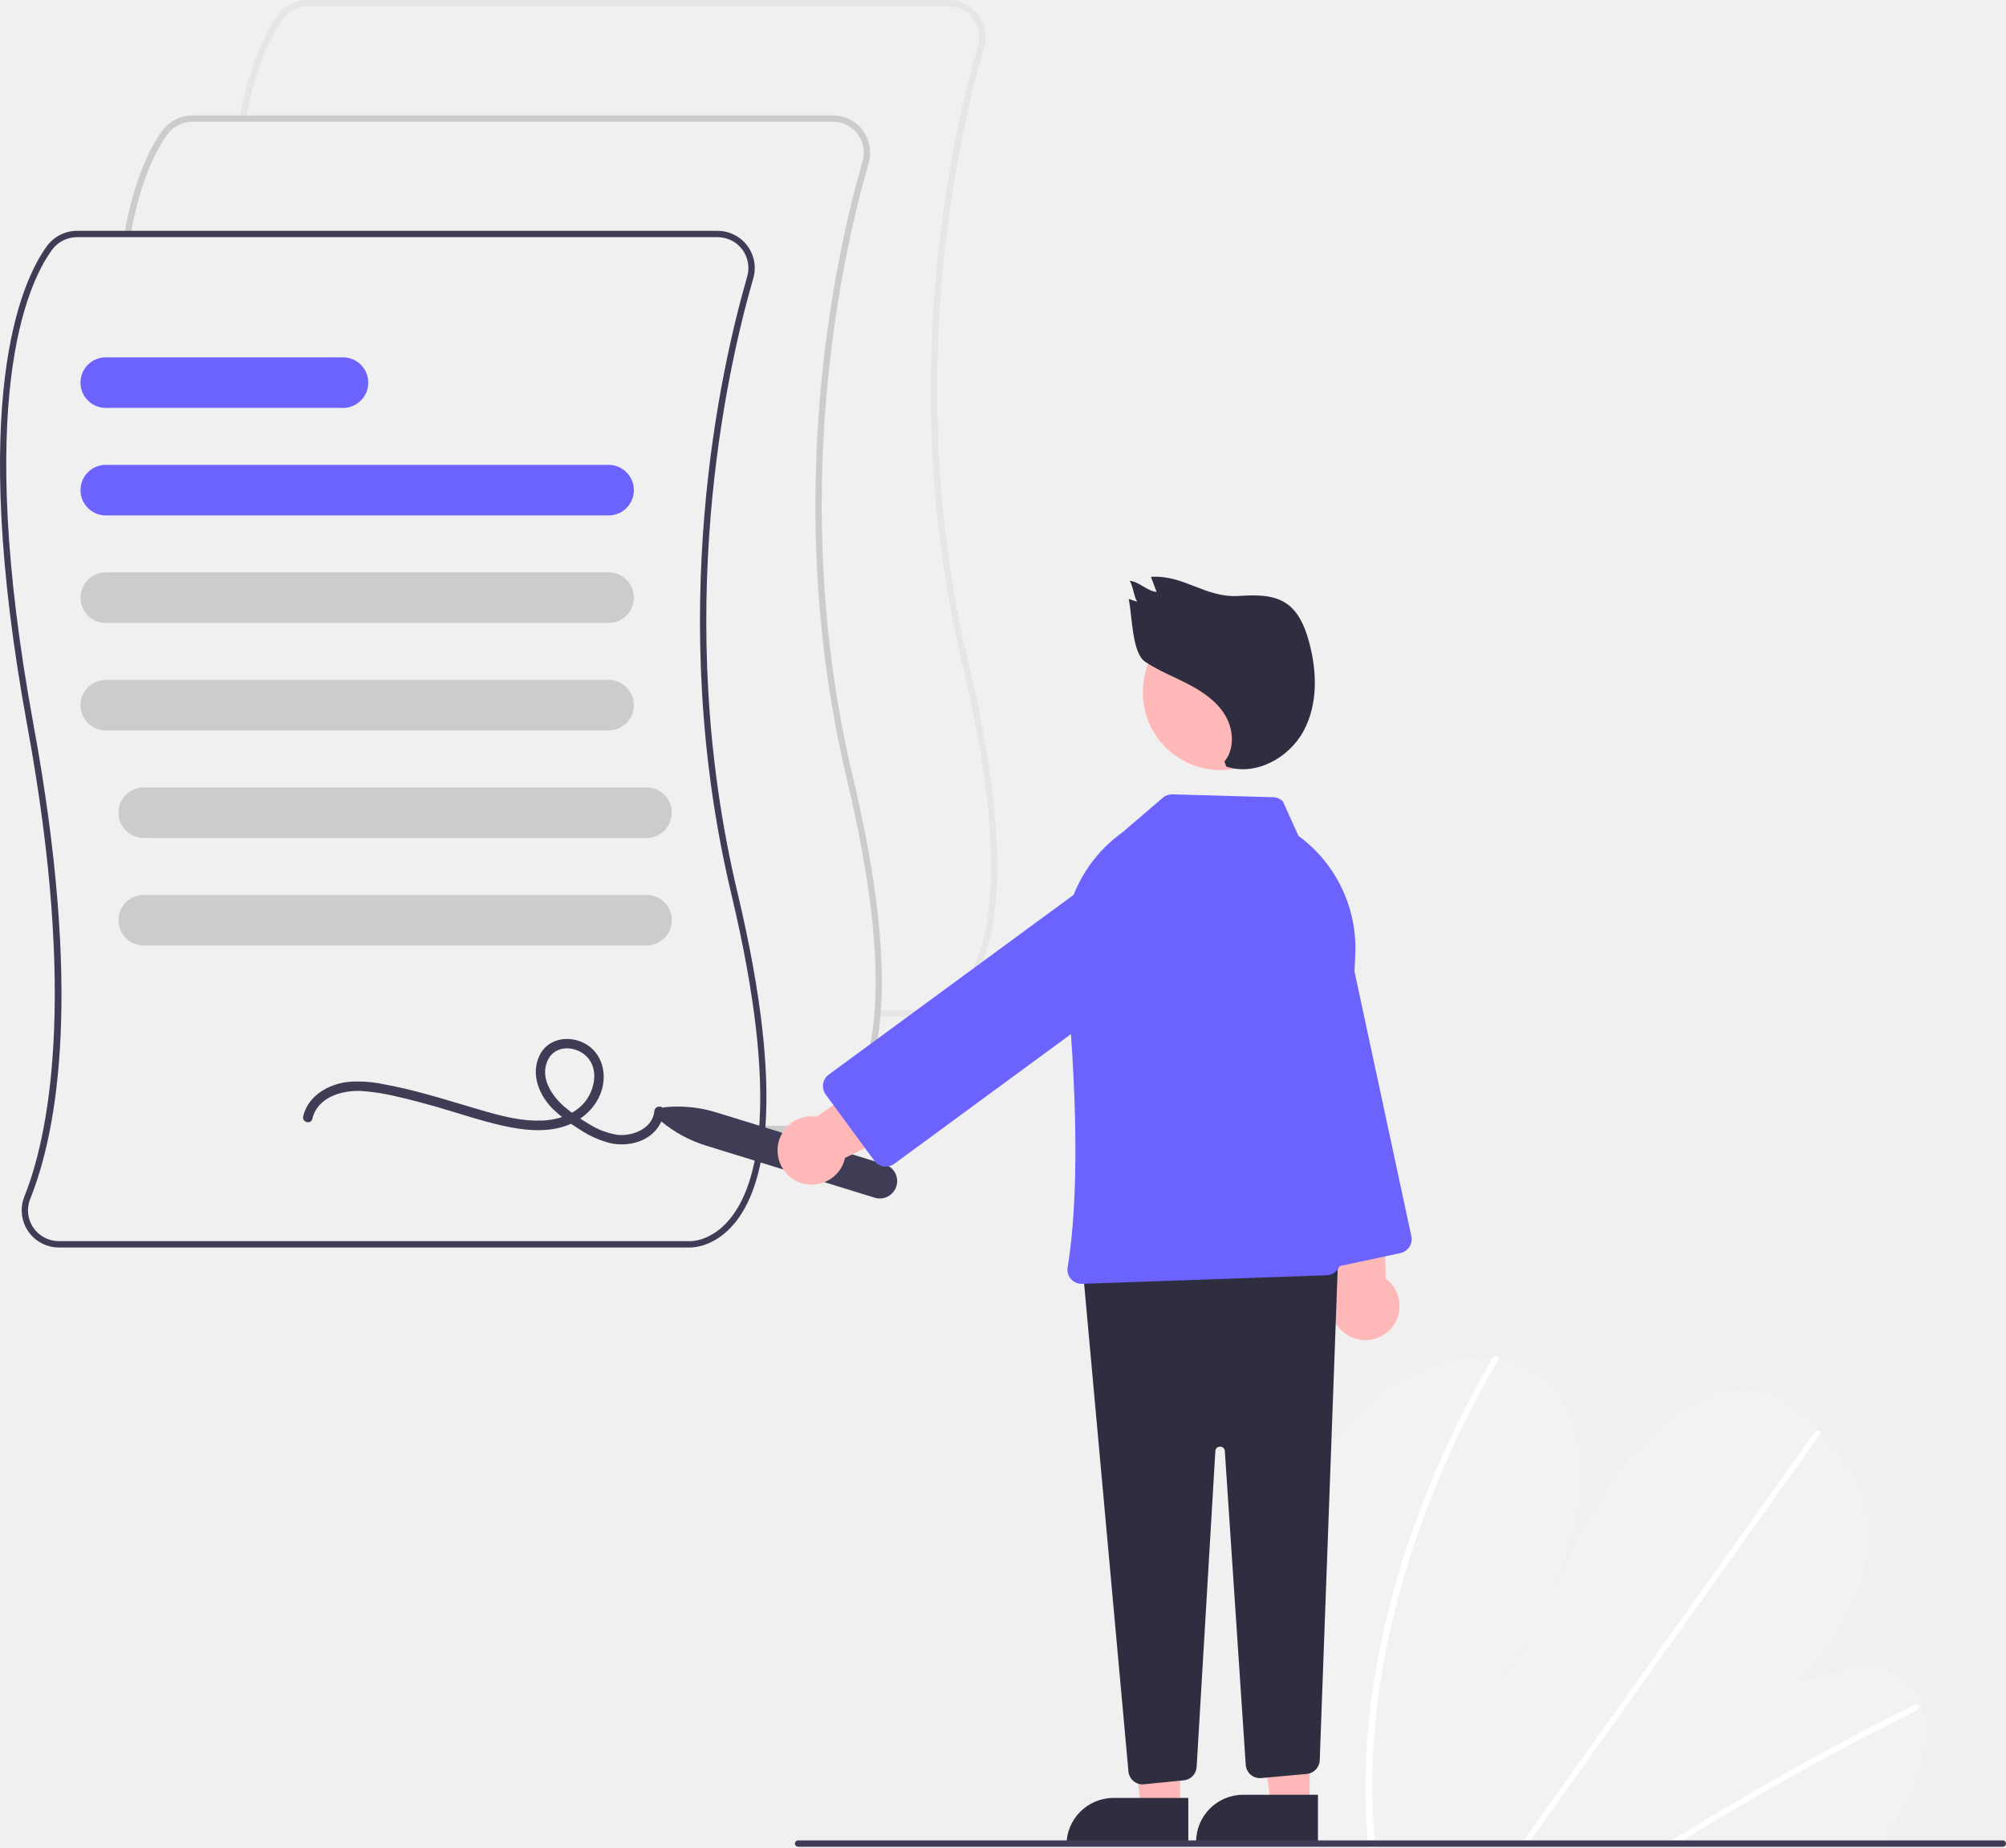
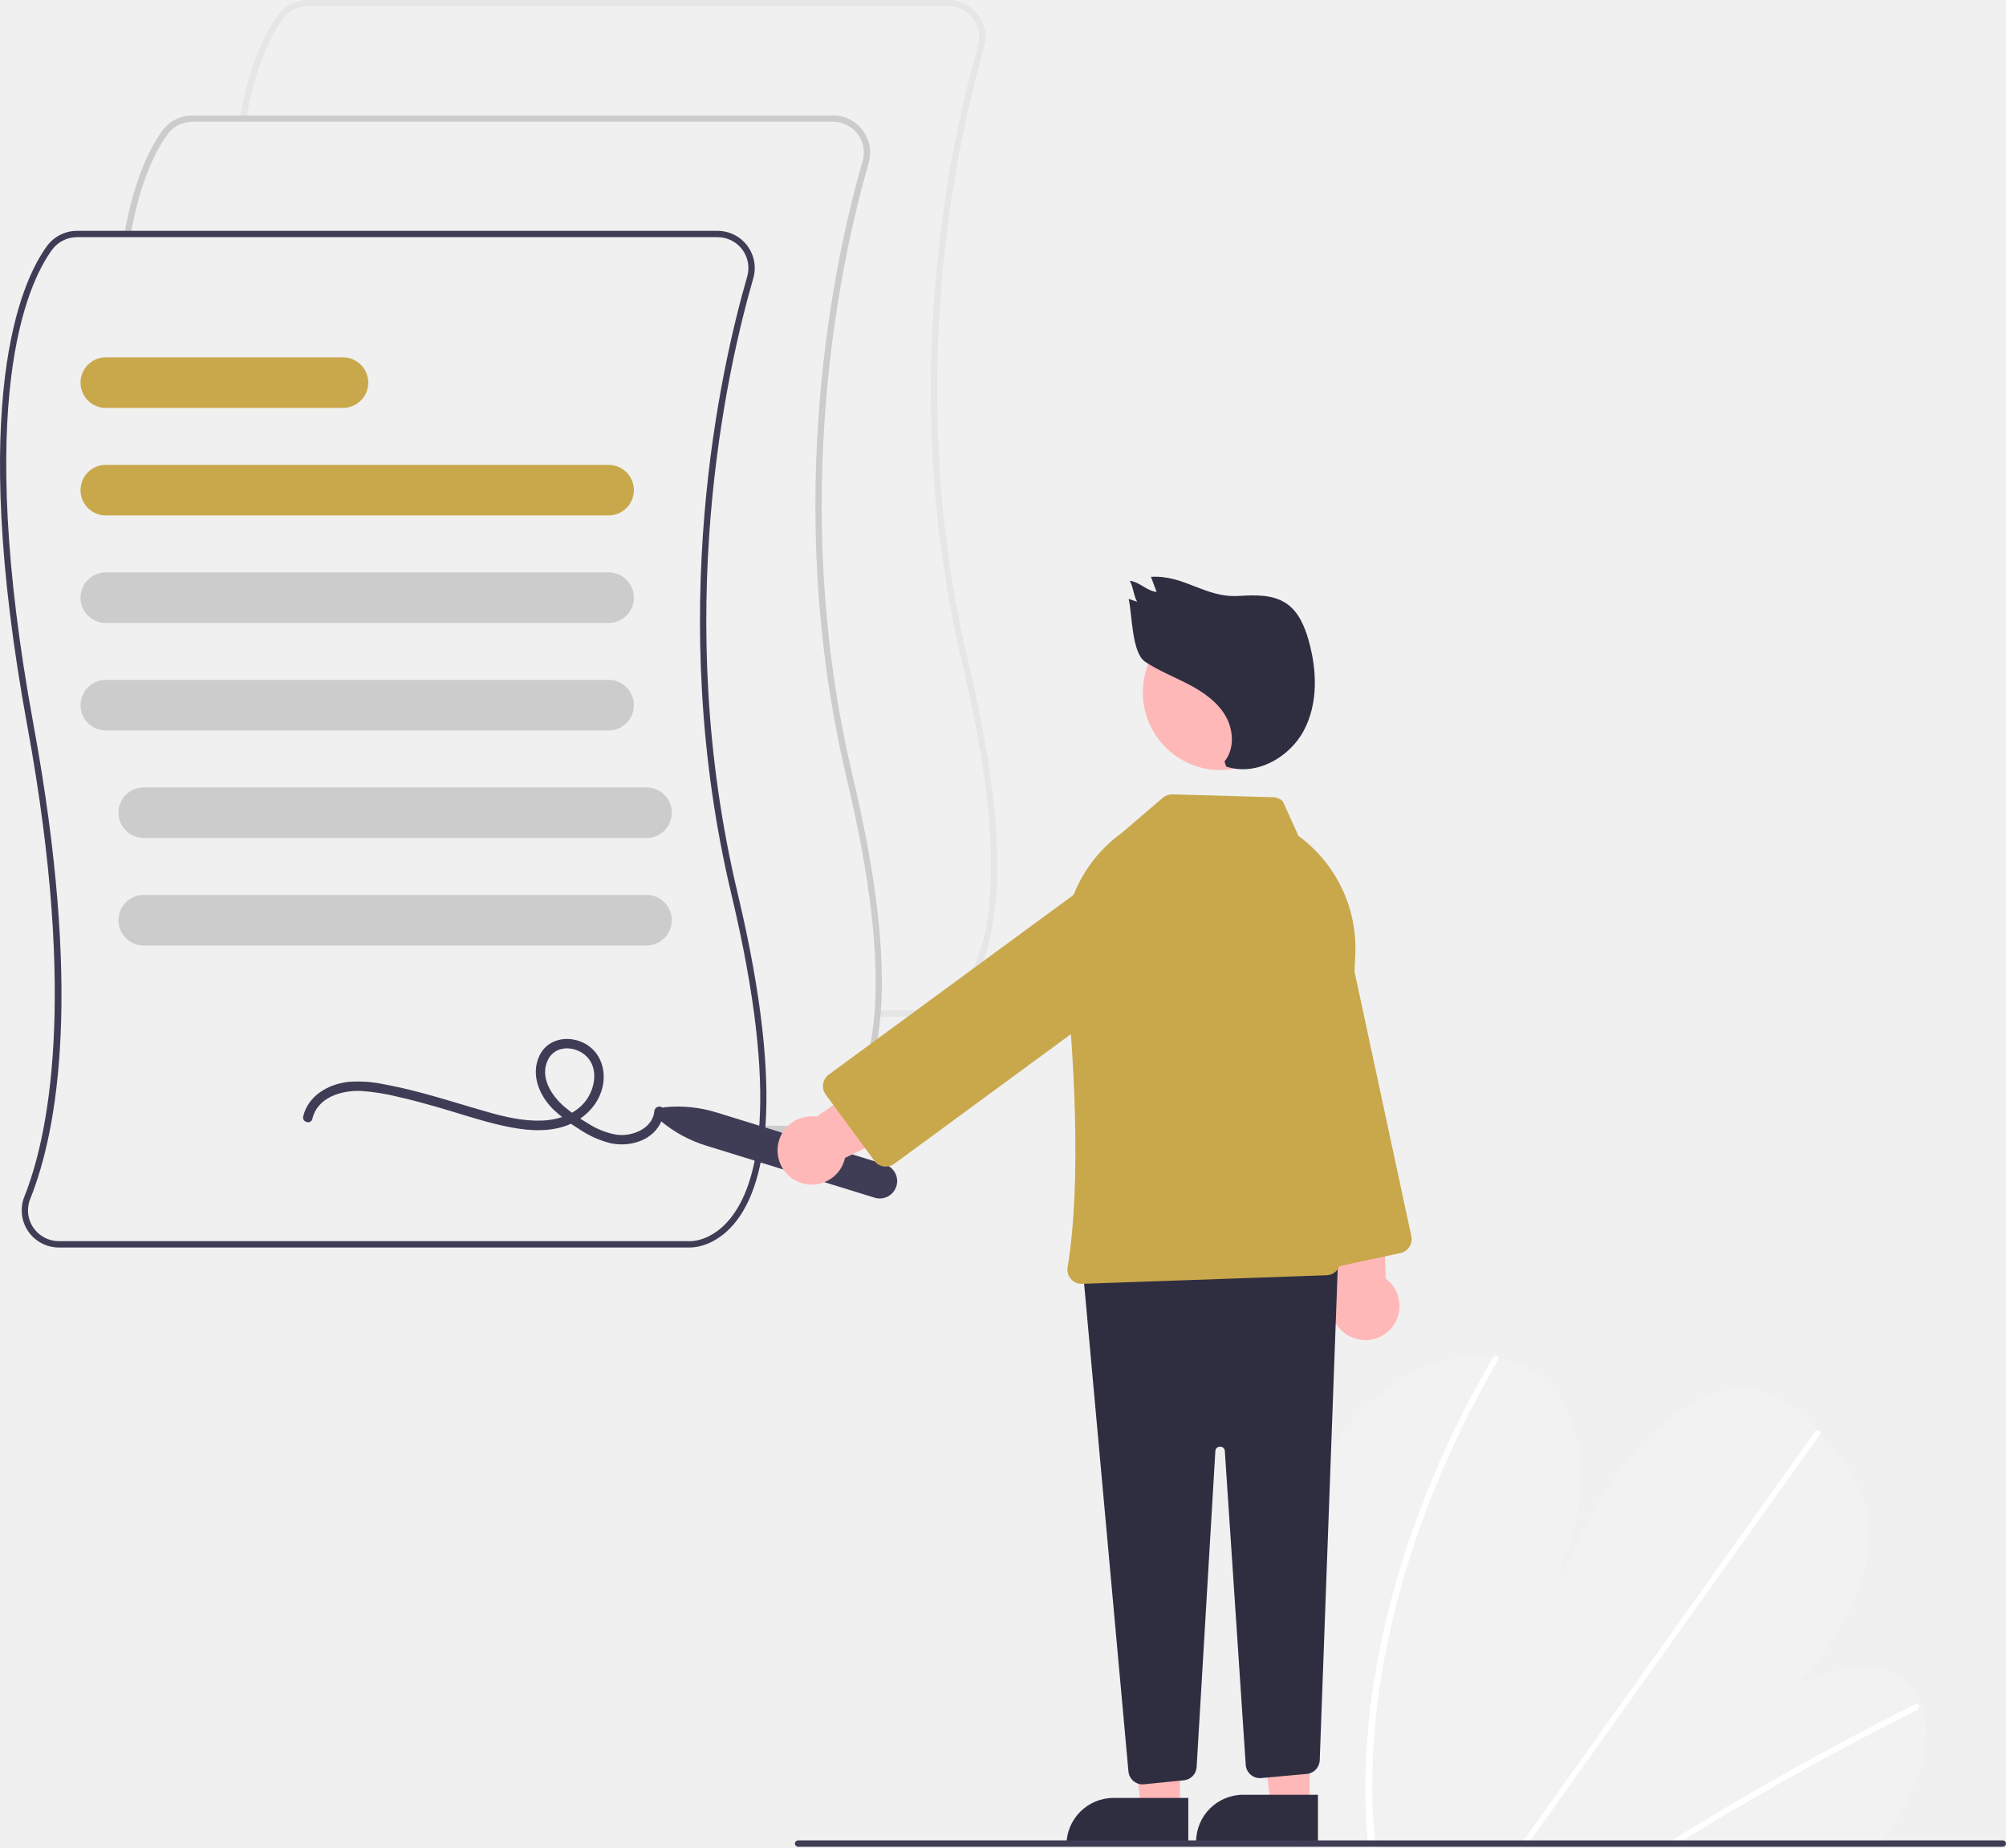
<svg xmlns="http://www.w3.org/2000/svg" id="faaae39e-6d1f-40c0-bc77-dd3f36c97390" data-name="Layer 1" width="634.387" height="584.35" viewBox="0 0 634.387 584.35">
  <path d="M574.1,479.328c-.113,0-.185-.003-.209-.004l-13.564.001v-2H573.94c.315.011,6.746.193,12.671-6.997,8.83-10.715,16.081-37.24.481-102.756-20.975-88.096-3.481-165.923,5.014-195.295a9.752,9.752,0,0,0-9.383-12.452H380.148a9.796,9.796,0,0,0-7.9,4.021c-3.599,4.95-8.537,14.46-11.627,31.655l-1.968-.354c3.157-17.569,8.256-27.358,11.978-32.478a11.801,11.801,0,0,1,9.517-4.845H582.723a11.753,11.753,0,0,1,11.304,15.007c-8.451,29.22-25.855,106.644-4.989,194.277,15.818,66.438,8.214,93.537-.951,104.572C582.043,478.959,575.382,479.328,574.1,479.328Z" transform="translate(-282.8063 -157.8251)" fill="#e6e6e6" />
  <path d="M537.6,515.828c-.113,0-.185-.003-.209-.004l-13.564.001v-2H537.44c.317.01,6.746.193,12.671-6.997,8.83-10.715,16.081-37.24.481-102.756-20.975-88.096-3.481-165.923,5.014-195.295a9.752,9.752,0,0,0-9.383-12.452H343.648a9.796,9.796,0,0,0-7.9,4.021c-3.599,4.95-8.537,14.46-11.627,31.655l-1.968-.354c3.157-17.569,8.256-27.358,11.978-32.478a11.801,11.801,0,0,1,9.517-4.845H546.223a11.753,11.753,0,0,1,11.304,15.007c-8.451,29.22-25.855,106.644-4.989,194.277,15.818,66.438,8.214,93.537-.951,104.572C545.543,515.459,538.882,515.828,537.6,515.828Z" transform="translate(-282.8063 -157.8251)" fill="#ccc" />
  <path d="M501.1,552.328c-.113,0-.185-.003-.209-.004l-199.453.001a11.75,11.75,0,0,1-10.928-16.102c7.237-18.081,16.981-61.459.932-148.839-18.951-103.18-1.985-140.47,6.189-151.713a11.801,11.801,0,0,1,9.518-4.845H509.723a11.753,11.753,0,0,1,11.304,15.007c-8.451,29.22-25.855,106.644-4.989,194.277,15.818,66.438,8.214,93.537-.951,104.572C509.043,551.959,502.382,552.328,501.1,552.328ZM307.148,232.825a9.796,9.796,0,0,0-7.9,4.021c-8.023,11.035-24.651,47.757-5.84,150.176,15.332,83.474,7.896,127.614-1.042,149.944a9.587,9.587,0,0,0,.977,9.064,9.763,9.763,0,0,0,8.095,4.294H500.94c.315.015,6.746.193,12.671-6.997,8.83-10.715,16.081-37.24.481-102.756-20.975-88.096-3.481-165.923,5.014-195.295a9.752,9.752,0,0,0-9.383-12.452Z" transform="translate(-282.8063 -157.8251)" fill="#3f3d56" />
-   <path d="M475.267,320.825h-159a8,8,0,1,1,0-16h159a8,8,0,0,1,0,16Z" transform="translate(-282.8063 -157.8251)" fill="#6c63ff" />
+   <path d="M475.267,320.825h-159a8,8,0,1,1,0-16h159a8,8,0,0,1,0,16Z" transform="translate(-282.8063 -157.8251)" fill="#C9A84C" />
  <path d="M475.267,354.825h-159a8,8,0,1,1,0-16h159a8,8,0,0,1,0,16Z" transform="translate(-282.8063 -157.8251)" fill="#ccc" />
  <path d="M475.267,388.825h-159a8,8,0,1,1,0-16h159a8,8,0,0,1,0,16Z" transform="translate(-282.8063 -157.8251)" fill="#ccc" />
  <path d="M487.267,422.825h-159a8,8,0,1,1,0-16h159a8,8,0,0,1,0,16Z" transform="translate(-282.8063 -157.8251)" fill="#ccc" />
  <path d="M487.267,456.825h-159a8,8,0,1,1,0-16h159a8,8,0,0,1,0,16Z" transform="translate(-282.8063 -157.8251)" fill="#ccc" />
-   <path d="M391.267,286.825h-75a8,8,0,1,1,0-16h75a8,8,0,0,1,0,16Z" transform="translate(-282.8063 -157.8251)" fill="#6c63ff" />
+   <path d="M391.267,286.825h-75a8,8,0,1,1,0-16h75a8,8,0,0,1,0,16Z" transform="translate(-282.8063 -157.8251)" fill="#C9A84C" />
  <path d="M381.583,511.647c1.614-6.835,9.198-9.075,15.398-8.825a65.728,65.728,0,0,1,11.611,1.837c3.984.891,7.929,1.947,11.855,3.066,7.198,2.053,14.323,4.536,21.64,6.141,6.091,1.336,12.711,2.12,18.786.275,5.839-1.773,10.793-6.126,12.382-12.145,1.497-5.672-.558-11.873-6.054-14.465-5.012-2.364-11.342-1.162-13.827,4.184-2.801,6.027-.002,12.599,4.432,16.96a49.668,49.668,0,0,0,8.238,6.257,30.676,30.676,0,0,0,9.864,4.418c5.785,1.236,12.676-.585,15.66-6.112a10.329,10.329,0,0,0,1.172-4.037c.177-1.922-2.825-1.91-3,0-.506,5.503-6.951,8.081-11.77,7.477a23.924,23.924,0,0,1-9.125-3.542,53.472,53.472,0,0,1-7.558-5.333c-4.088-3.538-7.92-9.359-5.174-14.879,2.236-4.495,8.063-4.45,11.608-1.551,4.293,3.511,3.527,9.883.696,14.052-3.135,4.616-8.817,6.551-14.174,6.76-5.821.227-11.593-1.109-17.157-2.689-6.913-1.963-13.756-4.16-20.702-6.008-3.943-1.049-7.917-1.996-11.931-2.733a39.377,39.377,0,0,0-11.57-.801c-6.26.723-12.65,4.367-14.191,10.894-.443,1.877,2.449,2.679,2.893.798Z" transform="translate(-282.8063 -157.8251)" fill="#3f3d56" />
  <path d="M688.083,681.265a458.031,458.031,0,0,0,4.318,58.855c.095.685.198,1.37.293,2.055l184.402-1.03c.541-.68,1.074-1.369,1.591-2.065,1.722-2.306,3.335-4.677,4.816-7.13,7.12-11.817,10.379-25.653,7.113-35.199l-.059-.148a16.75,16.75,0,0,0-3.269-5.681c-7.447-8.383-22.504-6.985-36.168-.219C863.375,677.288,873.134,660.36,873.876,645.25c.727-14.738-6.98-25.267-15.338-34.214-.274-.296-.548-.583-.823-.871-.133-.148-.274-.288-.407-.435-6.522-6.819-14.125-13.54-25.129-12.727-12.069.893-25.451,11.003-34.833,22.783-9.383,11.772-15.617,25.145-21.937,38.197-6.328,13.043-13.174,26.42-23.328,37.569,13.753-17.396,24.842-37.189,28.938-56.439s.491-37.738-11.766-46.804a28.669,28.669,0,0,0-12.558-5.067c-.529-.088-1.066-.159-1.612-.222-11.347-1.291-24.895,2.633-36.422,12.014C705.966,609.361,697.165,624.673,692.787,639.209,688.408,653.744,687.941,667.738,688.083,681.265Z" transform="translate(-282.8063 -157.8251)" fill="#f2f2f2" />
  <path d="M808.729,741.527l3.526-.02q1.679-1.05,3.375-2.075c.7-.442,1.407-.867,2.116-1.3q17.544-10.715,35.308-20.556,17.748-9.849,35.674-18.79a1.478,1.478,0,0,0,.85-1.69.426.426,0,0,0-.059-.124c-.167-.313-.539-.443-1.083-.176-1.466.735-2.94,1.47-4.406,2.222q-17.975,9.094-35.796,19.097-17.808,9.998-35.414,20.879c-.247.15-.494.308-.741.458C810.96,740.143,809.849,740.835,808.729,741.527Z" transform="translate(-282.8063 -157.8251)" fill="#fff" />
  <path d="M763.264,741.781l2.18-.012c.492-.688.975-1.376,1.467-2.065q17.332-24.304,34.656-48.608,28.371-39.79,56.724-79.579a1.404,1.404,0,0,0,.245-.48c.162-.587-.27-.932-.823-.871a1.656,1.656,0,0,0-1.152.733q-15.906,22.314-31.804,44.611-28.223,39.591-56.438,79.173c-1.196,1.675-2.393,3.358-3.589,5.033C764.24,740.404,763.748,741.092,763.264,741.781Z" transform="translate(-282.8063 -157.8251)" fill="#fff" />
  <path d="M714.688,729.118c.111,3.675.354,7.291.672,10.873q.092,1.028.185,2.055l2.288-.013c-.07-.685-.14-1.37-.201-2.055-.483-5.176-.826-10.41-.873-15.786a220.23,220.23,0,0,1,4.336-44.392,276.397,276.397,0,0,1,13.428-46.119,316.724,316.724,0,0,1,21.97-45.63,1.219,1.219,0,0,0,.202-.81c-.094-.652-.963-.845-1.612-.222a1.894,1.894,0,0,0-.328.415q-1.583,2.722-3.108,5.46a316.505,316.505,0,0,0-21.028,45.79A275.09,275.09,0,0,0,718.1,684.872,217.271,217.271,0,0,0,714.688,729.118Z" transform="translate(-282.8063 -157.8251)" fill="#fff" />
  <path d="M491.811,512.358a2.5,2.5,0,0,1,1.362-4.41,41.289,41.289,0,0,1,16.193,1.66l53.315,16.466a5.5,5.5,0,0,1-3.246,10.51l-53.315-16.466A41.292,41.292,0,0,1,491.811,512.358Z" transform="translate(-282.8063 -157.8251)" fill="#3f3d56" />
  <path d="M710.358,580.757a10.743,10.743,0,0,1-4.868-15.737l-9.139-47.792,23.291-1.816,1.406,46.747A10.801,10.801,0,0,1,710.358,580.757Z" transform="translate(-282.8063 -157.8251)" fill="#ffb8b8" />
-   <path d="M694.914,556.092l-23.723-110.482a17.5,17.5,0,1,1,34.22-7.347l23.723,110.481a4.506,4.506,0,0,1-3.455,5.345l-25.421,5.458a4.498,4.498,0,0,1-5.344-3.455Z" transform="translate(-282.8063 -157.8251)" fill="#6c63ff" />
+   <path d="M694.914,556.092l-23.723-110.482a17.5,17.5,0,1,1,34.22-7.347l23.723,110.481a4.506,4.506,0,0,1-3.455,5.345l-25.421,5.458a4.498,4.498,0,0,1-5.344-3.455Z" transform="translate(-282.8063 -157.8251)" fill="#C9A84C" />
  <polygon points="373.17 572.064 360.911 572.064 355.078 524.776 373.173 524.777 373.17 572.064" fill="#ffb8b8" />
  <path d="M352.154,568.561H375.797a0,0,0,0,1,0,0v14.887a0,0,0,0,1,0,0H337.267a0,0,0,0,1,0,0v0A14.887,14.887,0,0,1,352.154,568.561Z" fill="#2f2e41" />
  <polygon points="414.17 571.064 401.911 571.064 396.078 523.776 414.173 523.777 414.17 571.064" fill="#ffb8b8" />
  <path d="M393.154,567.561H416.797a0,0,0,0,1,0,0v14.887a0,0,0,0,1,0,0H378.267a0,0,0,0,1,0,0v0A14.887,14.887,0,0,1,393.154,567.561Z" fill="#2f2e41" />
  <path d="M641.288,721.068a4.469,4.469,0,0,1-1.616-3.062L625.419,561.227a4.501,4.501,0,0,1,4.313-4.904l71.48-2.681a4.502,4.502,0,0,1,4.666,4.662l-5.714,156.177a4.508,4.508,0,0,1-4.09,4.316l-14.413,1.311a4.5,4.5,0,0,1-4.897-4.183l-6.614-99.217a1.436,1.436,0,0,0-1.496-1.399h-.006a1.437,1.437,0,0,0-1.492,1.411l-5.919,99.886a4.479,4.479,0,0,1-4.044,4.211l-12.591,1.26a4.47,4.47,0,0,1-3.313-1.008Z" transform="translate(-282.8063 -157.8251)" fill="#2f2e41" />
  <circle cx="385.977" cy="218.962" r="24.561" fill="#ffb8b8" />
-   <path d="M621.485,562.288a4.462,4.462,0,0,1-1.053-3.679c4.534-27.562,1.979-68.074-.964-97.207a44.201,44.201,0,0,1,18.241-40.302l12.827-10.994a4.57,4.57,0,0,1,3.057-1.082l31.866.91a4.483,4.483,0,0,1,3.053,1.317l4.924,10.904.051.037a44.07,44.07,0,0,1,17.915,37.69l-4.69,96.937a4.524,4.524,0,0,1-4.347,4.28l-77.347,2.718c-.05.001-.1.002-.149.002A4.489,4.489,0,0,1,621.485,562.288Z" transform="translate(-282.8063 -157.8251)" fill="#6c63ff" />
+   <path d="M621.485,562.288a4.462,4.462,0,0,1-1.053-3.679c4.534-27.562,1.979-68.074-.964-97.207a44.201,44.201,0,0,1,18.241-40.302l12.827-10.994a4.57,4.57,0,0,1,3.057-1.082l31.866.91a4.483,4.483,0,0,1,3.053,1.317l4.924,10.904.051.037a44.07,44.07,0,0,1,17.915,37.69l-4.69,96.937a4.524,4.524,0,0,1-4.347,4.28l-77.347,2.718c-.05.001-.1.002-.149.002A4.489,4.489,0,0,1,621.485,562.288Z" transform="translate(-282.8063 -157.8251)" fill="#C9A84C" />
  <path d="M528.709,521.837a10.743,10.743,0,0,1,12.366-10.883l39.865-27.898,11.19,20.508-42.077,20.416a10.801,10.801,0,0,1-21.344-2.143Z" transform="translate(-282.8063 -157.8251)" fill="#ffb8b8" />
-   <path d="M562.258,526.687a4.473,4.473,0,0,1-2.945-1.785l-15.385-20.96a4.506,4.506,0,0,1,.965-6.291l91.095-66.863a17.5,17.5,0,0,1,20.71,28.216L565.603,525.866a4.469,4.469,0,0,1-2.653.873A4.602,4.602,0,0,1,562.258,526.687Z" transform="translate(-282.8063 -157.8251)" fill="#6c63ff" />
+   <path d="M562.258,526.687a4.473,4.473,0,0,1-2.945-1.785l-15.385-20.96a4.506,4.506,0,0,1,.965-6.291l91.095-66.863a17.5,17.5,0,0,1,20.71,28.216L565.603,525.866a4.469,4.469,0,0,1-2.653.873A4.602,4.602,0,0,1,562.258,526.687Z" transform="translate(-282.8063 -157.8251)" fill="#C9A84C" />
  <path d="M670.04,398.652c3.257-3.994,2.901-10.077.286-14.518s-7.052-7.5-11.618-9.889-9.417-4.268-13.714-7.113-4.11-14.887-5.254-19.912l2.729.909c-1.049-1.342-1.385-5.307-2.434-6.649,3.084.305,5.455,3.232,8.538,3.537l-1.779-4.776c10.574-.652,17.149,6.696,27.723,6.044,5.239-.323,10.929-.527,15.236,2.473,3.743,2.607,5.637,7.12,6.881,11.509,2.669,9.423,3.084,19.979-1.526,28.62s-15.237,14.464-24.52,11.344Z" transform="translate(-282.8063 -157.8251)" fill="#2f2e41" />
  <path d="M535.194,741.825h381a1,1,0,0,0,0-2h-381a1,1,0,0,0,0,2Z" transform="translate(-282.8063 -157.8251)" fill="#3f3d56" />
</svg>
